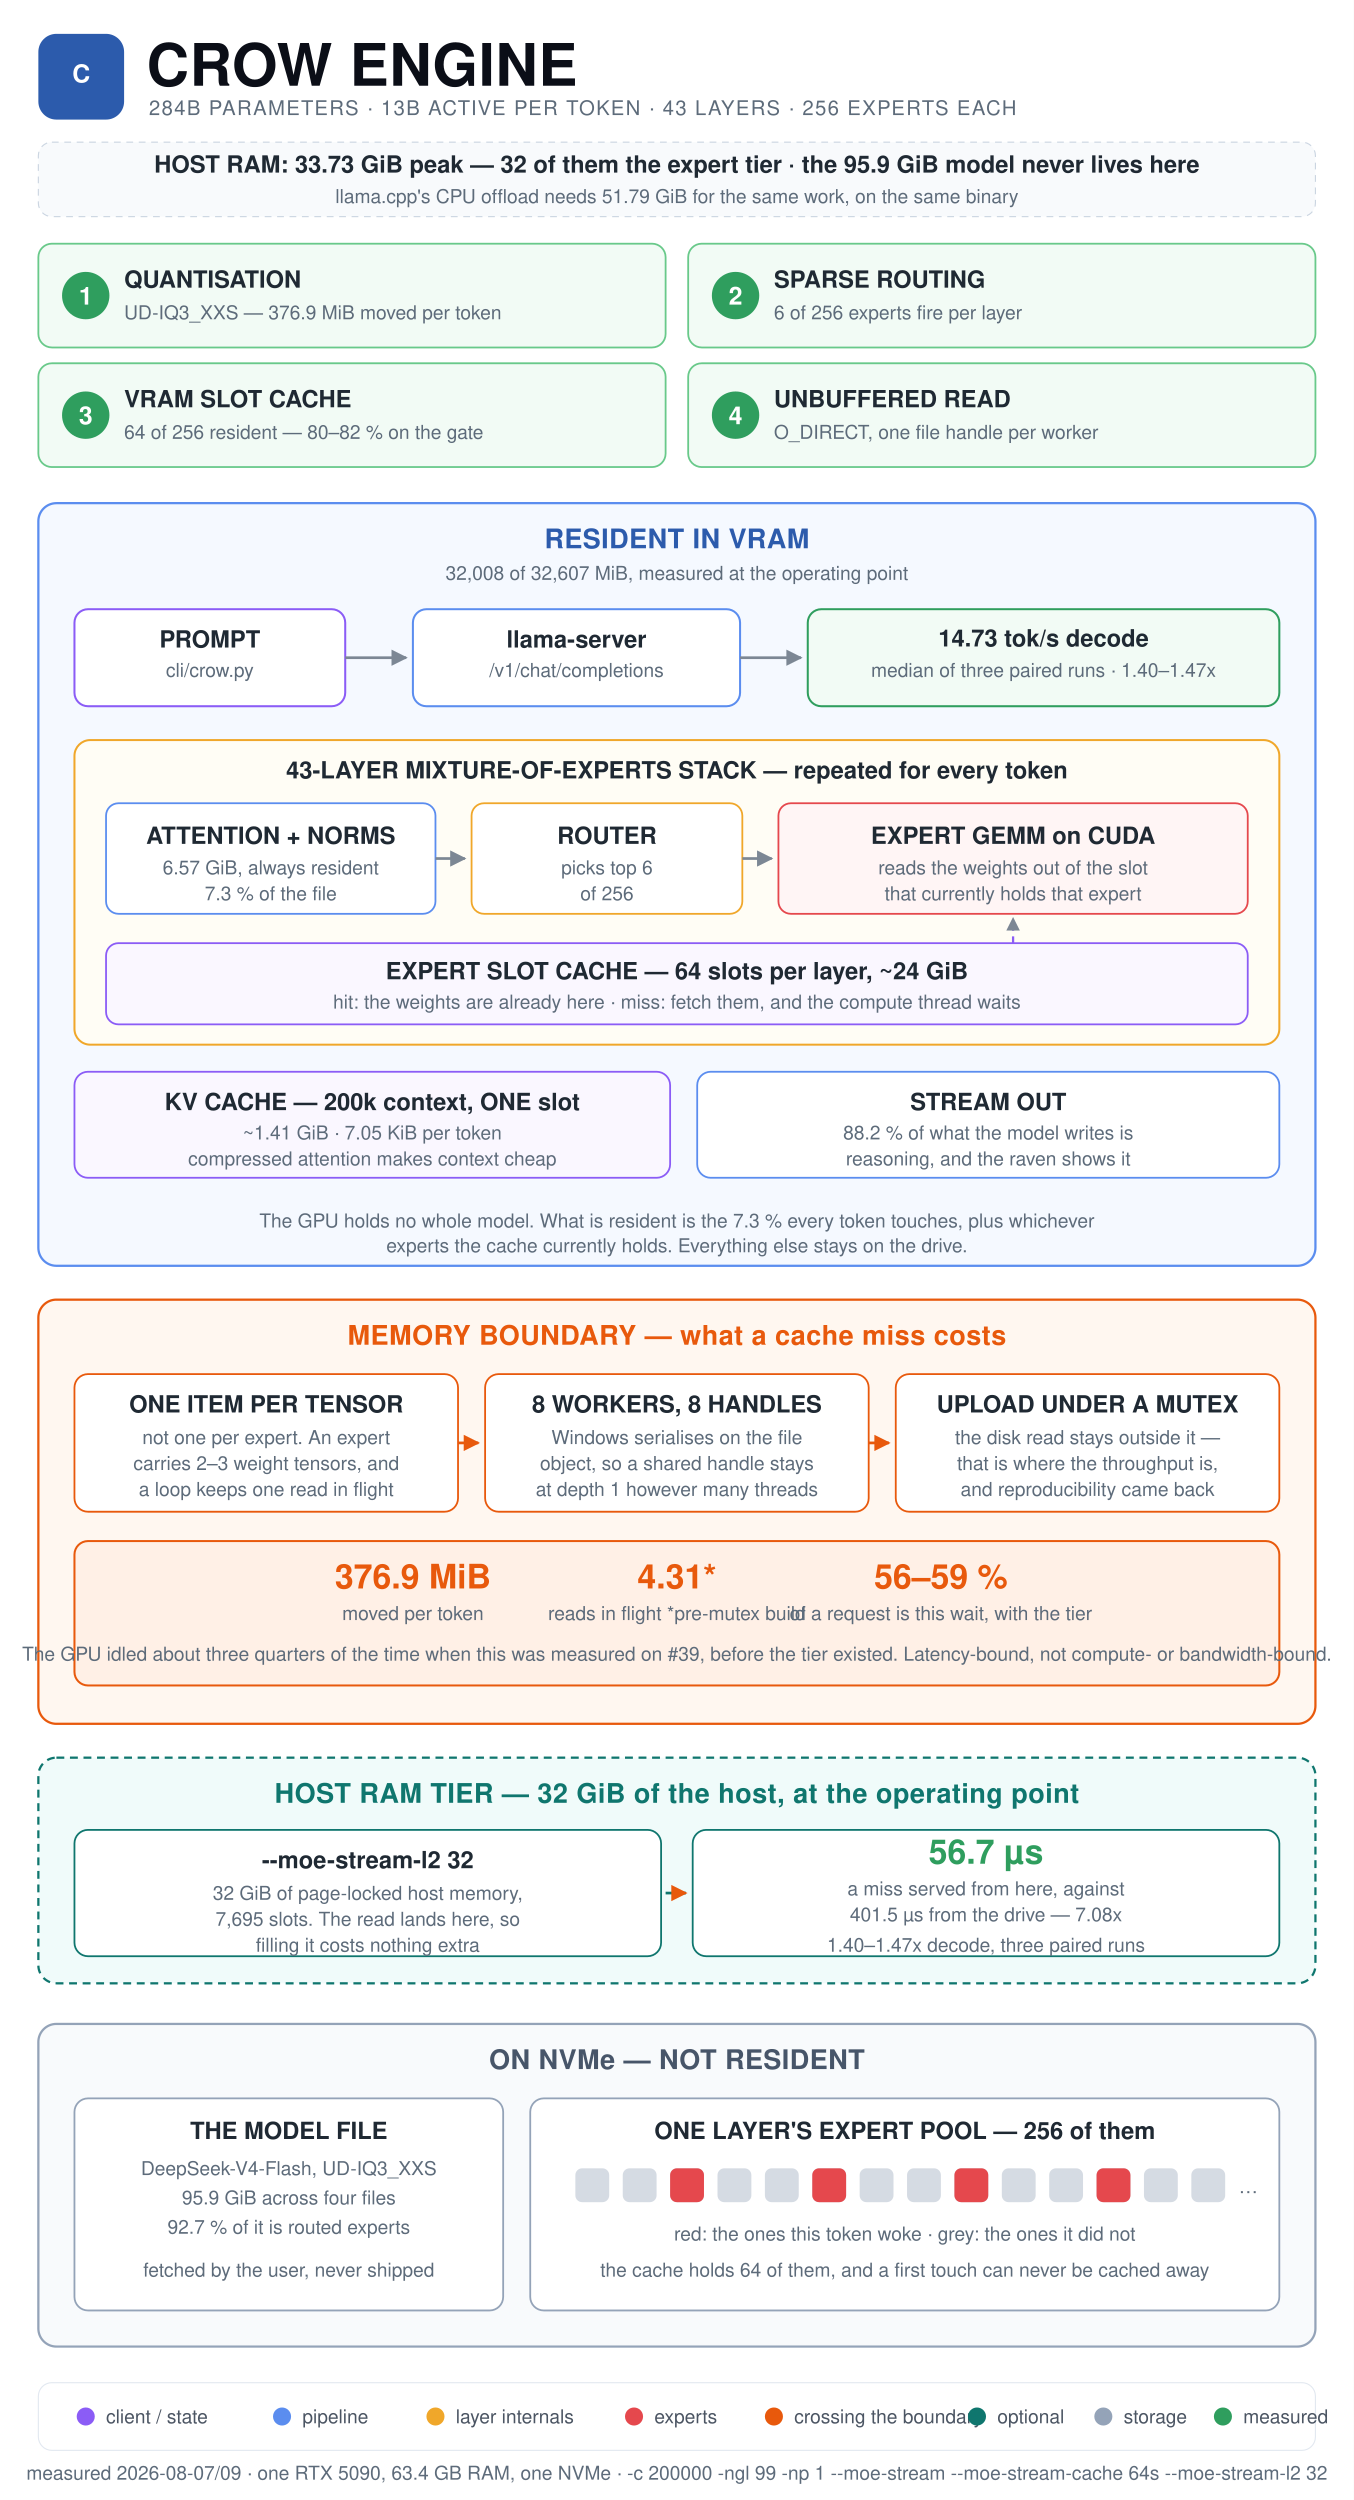
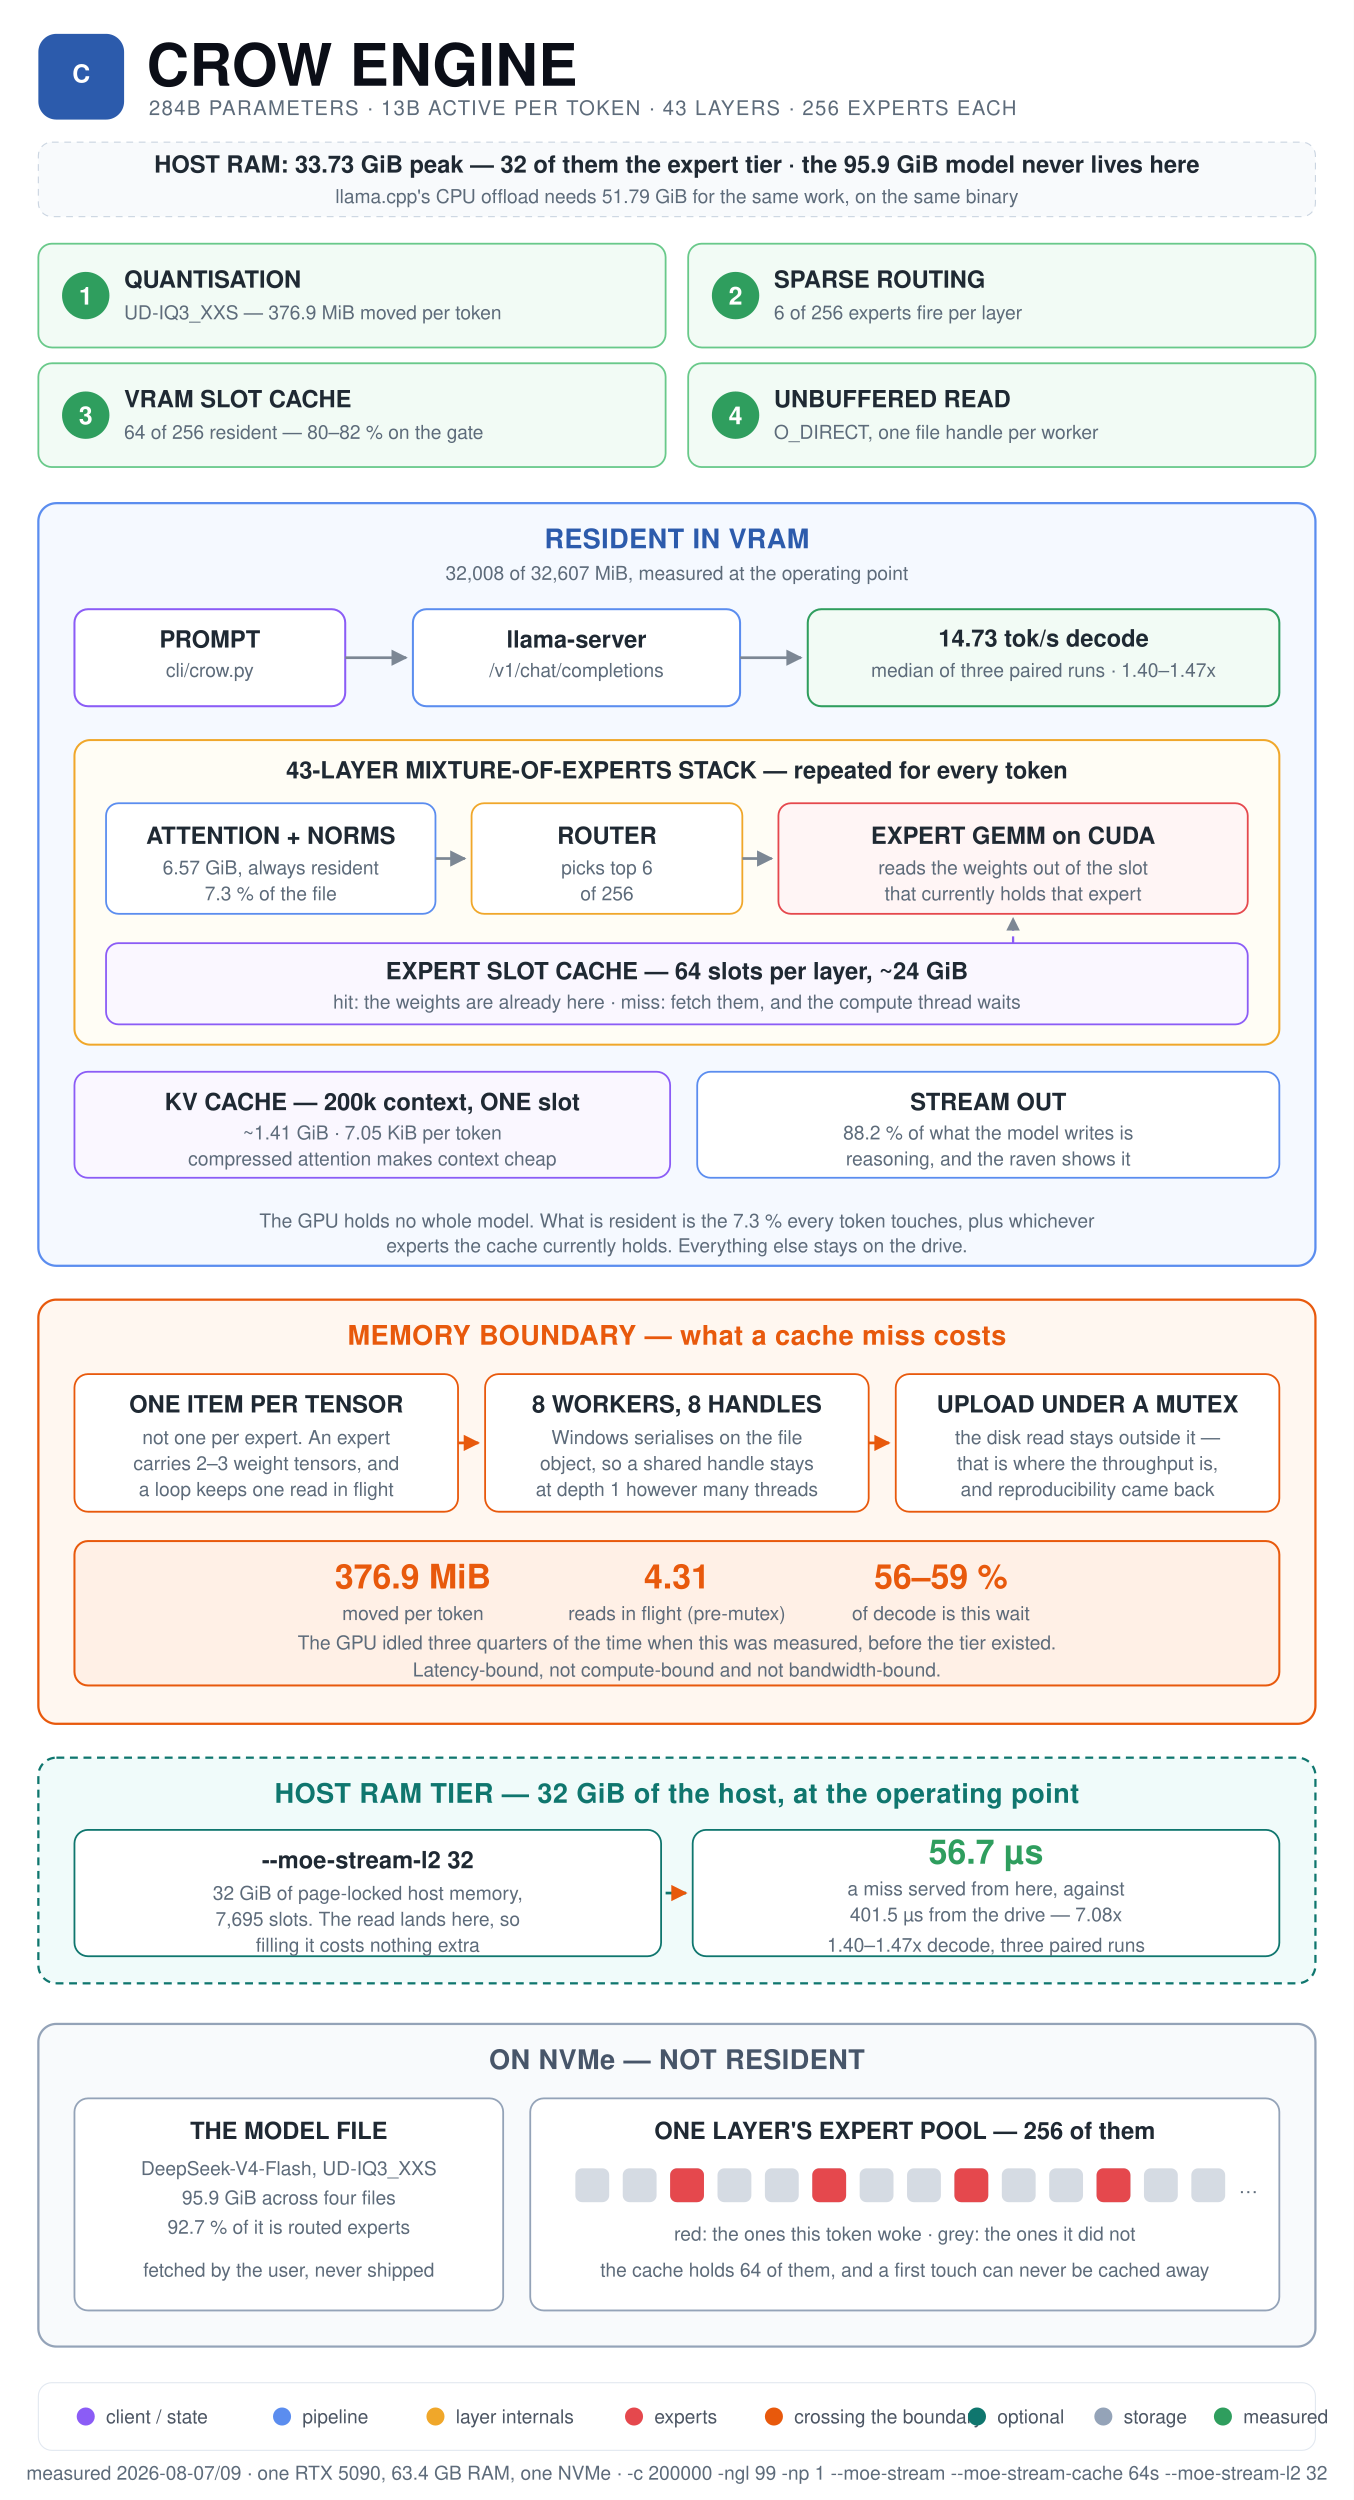
<svg xmlns="http://www.w3.org/2000/svg" viewBox="0 0 1200 2216" width="1200" height="2216" font-family="Segoe UI, Helvetica, Arial, sans-serif">
  <defs>
    <style>
      .t    { font-size:21px; fill:#1f2933; }
      .tb   { font-size:21px; fill:#1f2933; font-weight:600; }
      .sub  { font-size:17px; fill:#5d6b7a; }
      .zh   { font-size:24px; font-weight:700; letter-spacing:.4px; }
      .num  { font-size:22px; font-weight:700; fill:#ffffff; }
      .big  { font-size:52px; font-weight:800; fill:#0b0e17; letter-spacing:.5px; }
      .tag  { font-size:18px; fill:#5d6b7a; letter-spacing:1.2px; }
      .lg   { font-size:17px; fill:#4b5563; }
      .huge { font-size:30px; font-weight:800; }
    </style>
    <marker id="a" viewBox="0 0 10 10" refX="9" refY="5" markerWidth="6" markerHeight="6" orient="auto-start-reverse">
      <path d="M0,0 L10,5 L0,10 z" fill="#7c8794" />
    </marker>
    <marker id="ao" viewBox="0 0 10 10" refX="9" refY="5" markerWidth="6" markerHeight="6" orient="auto-start-reverse">
      <path d="M0,0 L10,5 L0,10 z" fill="#e8590c" />
    </marker>
  </defs>
  <rect width="1200" height="2216" fill="#ffffff" />
  <rect x="34" y="30" width="76" height="76" rx="16" fill="#2c5bac" />
  <text x="72" y="68" text-anchor="middle" dominant-baseline="central" class="num" font-size="42">C</text>
  <text x="130" y="76" class="big">CROW ENGINE</text>
  <text x="132" y="102" class="tag">284B PARAMETERS · 13B ACTIVE PER TOKEN · 43 LAYERS · 256 EXPERTS EACH</text>
  <rect x="34" y="126" width="1132" height="66" rx="12" fill="#f8fafc" stroke="#cbd5e1" stroke-dasharray="6 5" />
  <text x="600" y="153" text-anchor="middle" class="tb" fill="#475569">HOST RAM: 33.73 GiB peak — 32 of them the expert tier · the 95.9 GiB model never lives here</text>
  <text x="600" y="180" text-anchor="middle" class="sub">llama.cpp's CPU offload needs 51.79 GiB for the same work, on the same binary</text>
  <g>
    <rect x="34" y="216" width="556" height="92" rx="12" fill="#f2fbf5" stroke="#69c98a" stroke-width="1.6" />
    <circle cx="76" cy="262" r="21" fill="#2f9e5e" />
    <text x="76" y="270" text-anchor="middle" class="num">1</text>
    <text x="110" y="255" class="tb">QUANTISATION</text>
    <text x="110" y="283" class="sub">UD-IQ3_XXS — 376.9 MiB moved per token</text>
    <rect x="610" y="216" width="556" height="92" rx="12" fill="#f2fbf5" stroke="#69c98a" stroke-width="1.6" />
    <circle cx="652" cy="262" r="21" fill="#2f9e5e" />
    <text x="652" y="270" text-anchor="middle" class="num">2</text>
    <text x="686" y="255" class="tb">SPARSE ROUTING</text>
    <text x="686" y="283" class="sub">6 of 256 experts fire per layer</text>
    <rect x="34" y="322" width="556" height="92" rx="12" fill="#f2fbf5" stroke="#69c98a" stroke-width="1.6" />
    <circle cx="76" cy="368" r="21" fill="#2f9e5e" />
    <text x="76" y="376" text-anchor="middle" class="num">3</text>
    <text x="110" y="361" class="tb">VRAM SLOT CACHE</text>
    <text x="110" y="389" class="sub">64 of 256 resident — 80–82 % on the gate</text>
    <rect x="610" y="322" width="556" height="92" rx="12" fill="#f2fbf5" stroke="#69c98a" stroke-width="1.6" />
    <circle cx="652" cy="368" r="21" fill="#2f9e5e" />
    <text x="652" y="376" text-anchor="middle" class="num">4</text>
    <text x="686" y="361" class="tb">UNBUFFERED READ</text>
    <text x="686" y="389" class="sub">O_DIRECT, one file handle per worker</text>
  </g>
  <rect x="34" y="446" width="1132" height="676" rx="16" fill="#f5f9ff" stroke="#5b8def" stroke-width="2" />
  <text x="600" y="486" text-anchor="middle" class="zh" fill="#2c5bac">RESIDENT IN VRAM</text>
  <text x="600" y="514" text-anchor="middle" class="sub">32,008 of 32,607 MiB, measured at the operating point</text>
  <rect x="66" y="540" width="240" height="86" rx="12" fill="#ffffff" stroke="#8b5cf6" stroke-width="1.8" />
  <text x="186" y="574" text-anchor="middle" class="tb">PROMPT</text>
  <text x="186" y="600" text-anchor="middle" class="sub">cli/crow.py</text>
  <rect x="366" y="540" width="290" height="86" rx="12" fill="#ffffff" stroke="#5b8def" stroke-width="1.8" />
  <text x="511" y="574" text-anchor="middle" class="tb">llama-server</text>
  <text x="511" y="600" text-anchor="middle" class="sub">/v1/chat/completions</text>
  <rect x="716" y="540" width="418" height="86" rx="12" fill="#f2fbf5" stroke="#2f9e5e" stroke-width="1.8" />
  <text x="925" y="573" text-anchor="middle" class="tb" fill="#2f9e5e">14.73 tok/s decode</text>
  <text x="925" y="600" text-anchor="middle" class="sub">median of three paired runs · 1.40–1.47x</text>
  <g stroke="#7c8794" stroke-width="2.4" fill="none" marker-end="url(#a)">
    <path d="M306,583 L360,583" />
    <path d="M656,583 L710,583" />
  </g>
  <rect x="66" y="656" width="1068" height="270" rx="14" fill="#fffdf5" stroke="#f0a72a" stroke-width="1.8" />
  <text x="600" y="690" text-anchor="middle" class="tb" fill="#b8770a">43-LAYER MIXTURE-OF-EXPERTS STACK — repeated for every token</text>
  <rect x="94" y="712" width="292" height="98" rx="11" fill="#ffffff" stroke="#5b8def" stroke-width="1.6" />
  <text x="240" y="748" text-anchor="middle" class="tb">ATTENTION + NORMS</text>
  <text x="240" y="775" text-anchor="middle" class="sub">6.57 GiB, always resident</text>
  <text x="240" y="798" text-anchor="middle" class="sub">7.3 % of the file</text>
  <rect x="418" y="712" width="240" height="98" rx="11" fill="#ffffff" stroke="#f0a72a" stroke-width="1.6" />
  <text x="538" y="748" text-anchor="middle" class="tb">ROUTER</text>
  <text x="538" y="775" text-anchor="middle" class="sub">picks top 6</text>
  <text x="538" y="798" text-anchor="middle" class="sub">of 256</text>
  <rect x="690" y="712" width="416" height="98" rx="11" fill="#fff5f5" stroke="#e5484d" stroke-width="1.6" />
  <text x="898" y="748" text-anchor="middle" class="tb">EXPERT GEMM on CUDA</text>
  <text x="898" y="775" text-anchor="middle" class="sub">reads the weights out of the slot</text>
  <text x="898" y="798" text-anchor="middle" class="sub">that currently holds that expert</text>
  <rect x="94" y="836" width="1012" height="72" rx="11" fill="#faf7ff" stroke="#8b5cf6" stroke-width="1.6" />
  <text x="600" y="868" text-anchor="middle" class="tb">EXPERT SLOT CACHE — 64 slots per layer, ~24 GiB</text>
  <text x="600" y="894" text-anchor="middle" class="sub">hit: the weights are already here · miss: fetch them, and the compute thread waits</text>
  <g stroke="#7c8794" stroke-width="2.4" fill="none" marker-end="url(#a)">
    <path d="M386,761 L412,761" />
    <path d="M658,761 L684,761" />
  </g>
  <g stroke="#8b5cf6" stroke-width="2" fill="none" stroke-dasharray="6 5" marker-end="url(#a)">
    <path d="M898,836 L898,814" />
  </g>
  <rect x="66" y="950" width="528" height="94" rx="12" fill="#faf7ff" stroke="#8b5cf6" stroke-width="1.6" />
  <text x="330" y="984" text-anchor="middle" class="tb">KV CACHE — 200k context, ONE slot</text>
  <text x="330" y="1010" text-anchor="middle" class="sub">~1.41 GiB · 7.05 KiB per token</text>
  <text x="330" y="1033" text-anchor="middle" class="sub">compressed attention makes context cheap</text>
  <rect x="618" y="950" width="516" height="94" rx="12" fill="#ffffff" stroke="#5b8def" stroke-width="1.6" />
  <text x="876" y="984" text-anchor="middle" class="tb">STREAM OUT</text>
  <text x="876" y="1010" text-anchor="middle" class="sub">88.2 % of what the model writes is</text>
  <text x="876" y="1033" text-anchor="middle" class="sub">reasoning, and the raven shows it</text>
  <text x="600" y="1088" text-anchor="middle" class="sub">The GPU holds no whole model. What is resident is the 7.3 % every token touches, plus whichever</text>
  <text x="600" y="1110" text-anchor="middle" class="sub">experts the cache currently holds. Everything else stays on the drive.</text>
  <rect x="34" y="1152" width="1132" height="376" rx="16" fill="#fff7f0" stroke="#e8590c" stroke-width="2" />
  <text x="600" y="1192" text-anchor="middle" class="zh" fill="#e8590c">MEMORY BOUNDARY — what a cache miss costs</text>
  <rect x="66" y="1218" width="340" height="122" rx="12" fill="#ffffff" stroke="#e8590c" stroke-width="1.6" />
  <text x="236" y="1252" text-anchor="middle" class="tb">ONE ITEM PER TENSOR</text>
  <text x="236" y="1280" text-anchor="middle" class="sub">not one per expert. An expert</text>
  <text x="236" y="1303" text-anchor="middle" class="sub">carries 2–3 weight tensors, and</text>
  <text x="236" y="1326" text-anchor="middle" class="sub">a loop keeps one read in flight</text>
  <rect x="430" y="1218" width="340" height="122" rx="12" fill="#ffffff" stroke="#e8590c" stroke-width="1.6" />
  <text x="600" y="1252" text-anchor="middle" class="tb">8 WORKERS, 8 HANDLES</text>
  <text x="600" y="1280" text-anchor="middle" class="sub">Windows serialises on the file</text>
  <text x="600" y="1303" text-anchor="middle" class="sub">object, so a shared handle stays</text>
  <text x="600" y="1326" text-anchor="middle" class="sub">at depth 1 however many threads</text>
  <rect x="794" y="1218" width="340" height="122" rx="12" fill="#ffffff" stroke="#e8590c" stroke-width="1.6" />
  <text x="964" y="1252" text-anchor="middle" class="tb">UPLOAD UNDER A MUTEX</text>
  <text x="964" y="1280" text-anchor="middle" class="sub">the disk read stays outside it —</text>
  <text x="964" y="1303" text-anchor="middle" class="sub">that is where the throughput is,</text>
  <text x="964" y="1326" text-anchor="middle" class="sub">and reproducibility came back</text>
  <g stroke="#e8590c" stroke-width="2.4" fill="none" marker-end="url(#ao)">
    <path d="M406,1279 L424,1279" />
    <path d="M770,1279 L788,1279" />
  </g>
  <rect x="66" y="1366" width="1068" height="128" rx="12" fill="#fff0e6" stroke="#e8590c" stroke-width="1.8" />
  <text x="366" y="1408" text-anchor="middle" class="huge" fill="#e8590c">376.9 MiB</text>
  <text x="366" y="1436" text-anchor="middle" class="sub">moved per token</text>
-   <text x="600" y="1408" text-anchor="middle" class="huge" fill="#e8590c">4.31*</text>
-   <text x="600" y="1436" text-anchor="middle" class="sub">reads in flight *pre-mutex build</text>
+   <text x="600" y="1408" text-anchor="middle" class="huge" fill="#e8590c">4.31</text>
+   <text x="600" y="1436" text-anchor="middle" class="sub">reads in flight (pre-mutex)</text>
  <text x="834" y="1408" text-anchor="middle" class="huge" fill="#e8590c">56–59 %</text>
-   <text x="834" y="1436" text-anchor="middle" class="sub">of a request is this wait, with the tier</text>
-   <text x="600" y="1472" text-anchor="middle" class="sub">The GPU idled about three quarters of the time when this was measured on #39, before the tier existed. Latency-bound, not compute- or bandwidth-bound.</text>
+   <text x="834" y="1436" text-anchor="middle" class="sub">of decode is this wait</text>
+   <text x="600" y="1462" text-anchor="middle" class="sub">The GPU idled three quarters of the time when this was measured, before the tier existed.</text>
+   <text x="600" y="1486" text-anchor="middle" class="sub">Latency-bound, not compute-bound and not bandwidth-bound.</text>
  <rect x="34" y="1558" width="1132" height="200" rx="16" fill="#f0fbfa" stroke="#0f766e" stroke-width="2" stroke-dasharray="7 5" />
  <text x="600" y="1598" text-anchor="middle" class="zh" fill="#0f766e">HOST RAM TIER — 32 GiB of the host, at the operating point</text>
  <rect x="66" y="1622" width="520" height="112" rx="12" fill="#ffffff" stroke="#0f766e" stroke-width="1.6" />
  <text x="326" y="1656" text-anchor="middle" class="tb">--moe-stream-l2 32</text>
  <text x="326" y="1684" text-anchor="middle" class="sub">32 GiB of page-locked host memory,</text>
  <text x="326" y="1707" text-anchor="middle" class="sub">7,695 slots. The read lands here, so</text>
  <text x="326" y="1730" text-anchor="middle" class="sub">filling it costs nothing extra</text>
  <rect x="614" y="1622" width="520" height="112" rx="12" fill="#ffffff" stroke="#0f766e" stroke-width="1.6" />
  <text x="874" y="1652" text-anchor="middle" class="huge" fill="#2f9e5e">56.7 µs</text>
  <text x="874" y="1680" text-anchor="middle" class="sub">a miss served from here, against</text>
  <text x="874" y="1703" text-anchor="middle" class="sub">401.5 µs from the drive — 7.08x</text>
  <text x="874" y="1730" text-anchor="middle" class="sub" fill="#2f9e5e">1.40–1.47x decode, three paired runs</text>
  <g stroke="#0f766e" stroke-width="2.4" fill="none" marker-end="url(#ao)">
    <path d="M590,1678 L608,1678" />
  </g>
  <rect x="34" y="1794" width="1132" height="286" rx="16" fill="#f8fafc" stroke="#94a3b8" stroke-width="2" />
  <text x="600" y="1834" text-anchor="middle" class="zh" fill="#475569">ON NVMe — NOT RESIDENT</text>
  <rect x="66" y="1860" width="380" height="188" rx="12" fill="#ffffff" stroke="#94a3b8" stroke-width="1.6" />
  <text x="256" y="1896" text-anchor="middle" class="tb">THE MODEL FILE</text>
  <text x="256" y="1928" text-anchor="middle" class="sub">DeepSeek-V4-Flash, UD-IQ3_XXS</text>
  <text x="256" y="1954" text-anchor="middle" class="sub">95.9 GiB across four files</text>
  <text x="256" y="1980" text-anchor="middle" class="sub">92.7 % of it is routed experts</text>
  <text x="256" y="2018" text-anchor="middle" class="sub" fill="#94a3b8">fetched by the user, never shipped</text>
  <rect x="470" y="1860" width="664" height="188" rx="12" fill="#ffffff" stroke="#94a3b8" stroke-width="1.6" />
  <text x="802" y="1896" text-anchor="middle" class="tb">ONE LAYER'S EXPERT POOL — 256 of them</text>
  <g fill="#d5dbe3">
    <rect x="510" y="1922" width="30" height="30" rx="6" />
    <rect x="552" y="1922" width="30" height="30" rx="6" />
    <rect x="594" y="1922" width="30" height="30" rx="6" />
    <rect x="636" y="1922" width="30" height="30" rx="6" />
    <rect x="678" y="1922" width="30" height="30" rx="6" />
    <rect x="720" y="1922" width="30" height="30" rx="6" />
    <rect x="762" y="1922" width="30" height="30" rx="6" />
    <rect x="804" y="1922" width="30" height="30" rx="6" />
    <rect x="846" y="1922" width="30" height="30" rx="6" />
    <rect x="888" y="1922" width="30" height="30" rx="6" />
    <rect x="930" y="1922" width="30" height="30" rx="6" />
    <rect x="972" y="1922" width="30" height="30" rx="6" />
    <rect x="1014" y="1922" width="30" height="30" rx="6" />
    <rect x="1056" y="1922" width="30" height="30" rx="6" />
  </g>
  <g fill="#e5484d">
    <rect x="594" y="1922" width="30" height="30" rx="6" />
    <rect x="720" y="1922" width="30" height="30" rx="6" />
    <rect x="846" y="1922" width="30" height="30" rx="6" />
    <rect x="972" y="1922" width="30" height="30" rx="6" />
  </g>
  <text x="1098" y="1944" class="sub" fill="#94a3b8">…</text>
  <text x="802" y="1986" text-anchor="middle" class="sub">red: the ones this token woke · grey: the ones it did not</text>
  <text x="802" y="2018" text-anchor="middle" class="sub">the cache holds 64 of them, and a first touch can never be cached away</text>
  <rect x="34" y="2112" width="1132" height="60" rx="12" fill="#ffffff" stroke="#e2e8f0" />
  <g class="lg">
    <circle cx="76" cy="2142" r="8" fill="#8b5cf6" />
    <text x="94" y="2148">client / state</text>
    <circle cx="250" cy="2142" r="8" fill="#5b8def" />
    <text x="268" y="2148">pipeline</text>
    <circle cx="386" cy="2142" r="8" fill="#f0a72a" />
    <text x="404" y="2148">layer internals</text>
    <circle cx="562" cy="2142" r="8" fill="#e5484d" />
    <text x="580" y="2148">experts</text>
    <circle cx="686" cy="2142" r="8" fill="#e8590c" />
    <text x="704" y="2148">crossing the boundary</text>
    <circle cx="866" cy="2142" r="8" fill="#0f766e" />
    <text x="884" y="2148">optional</text>
    <circle cx="978" cy="2142" r="8" fill="#94a3b8" />
    <text x="996" y="2148">storage</text>
    <circle cx="1084" cy="2142" r="8" fill="#2f9e5e" />
    <text x="1102" y="2148">measured</text>
  </g>
  <text x="600" y="2198" text-anchor="middle" class="sub" fill="#94a3b8">measured 2026-08-07/09 · one RTX 5090, 63.4 GB RAM, one NVMe · -c 200000 -ngl 99 -np 1 --moe-stream --moe-stream-cache 64s --moe-stream-l2 32</text>
</svg>
